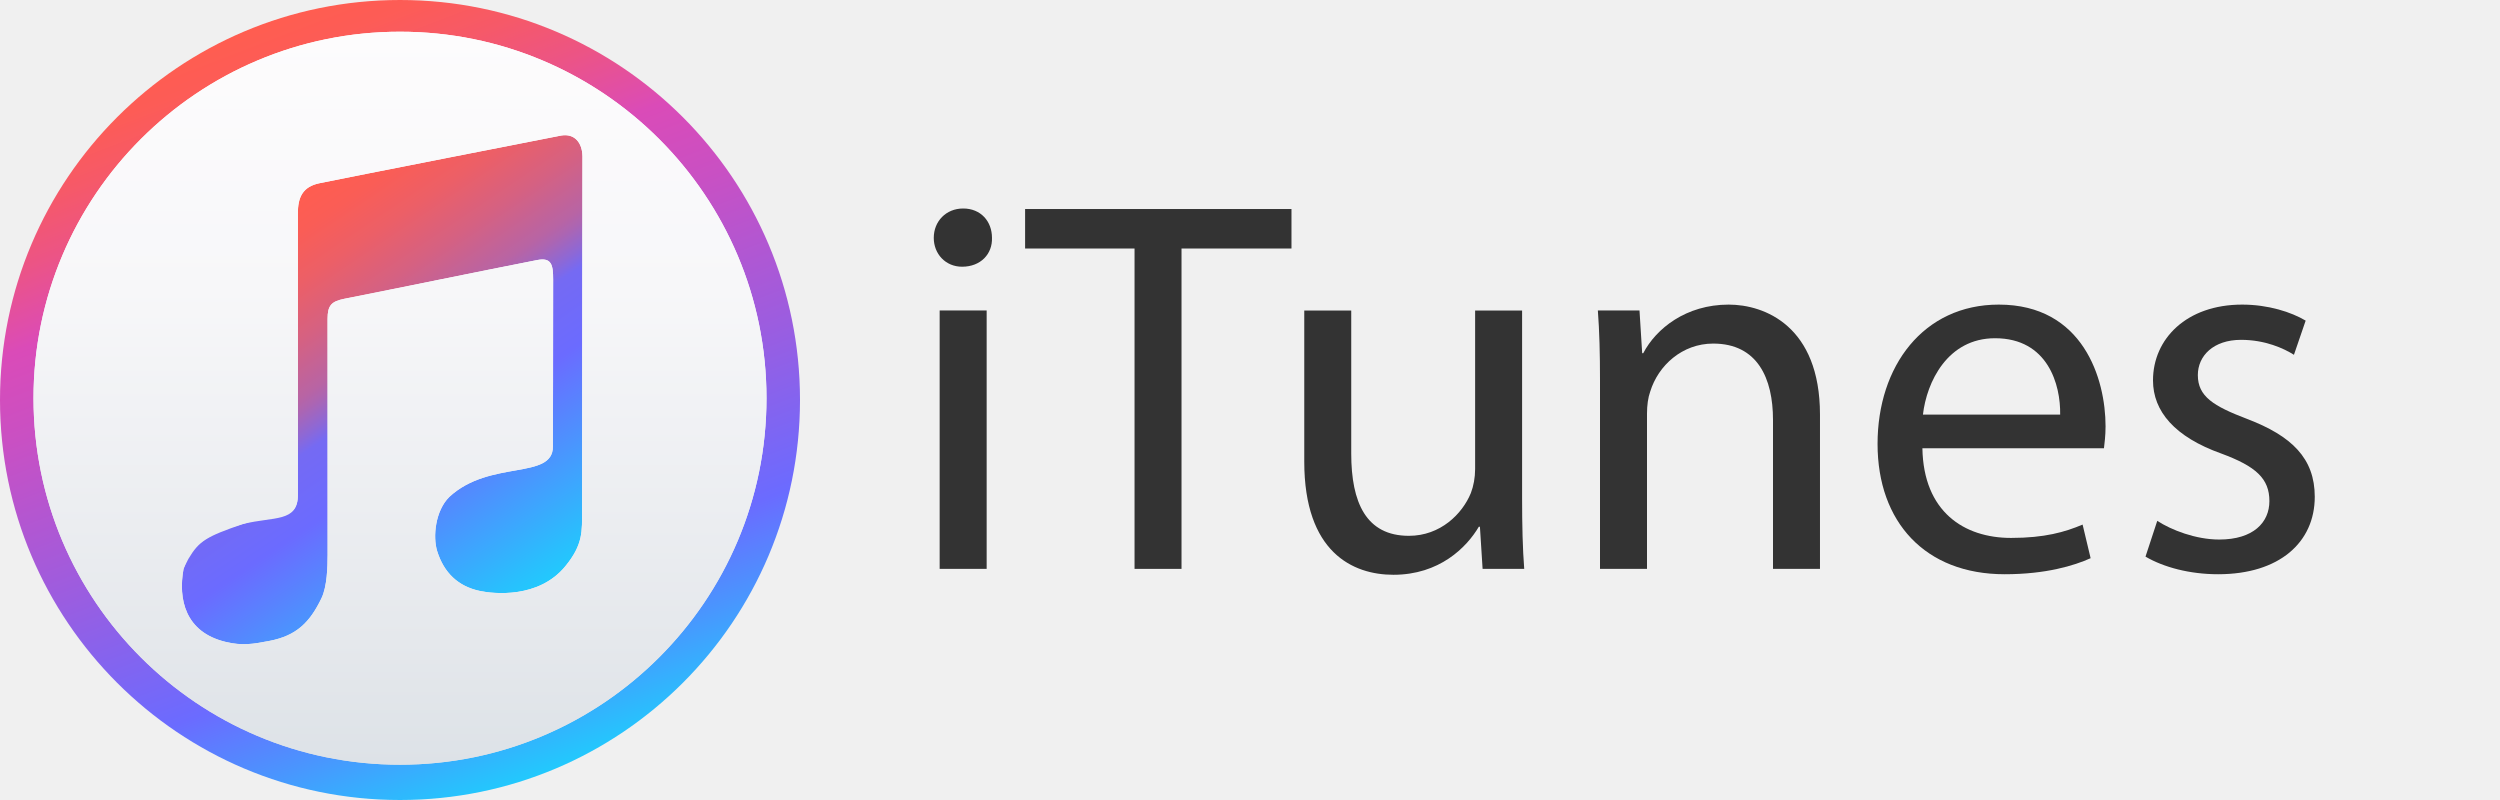
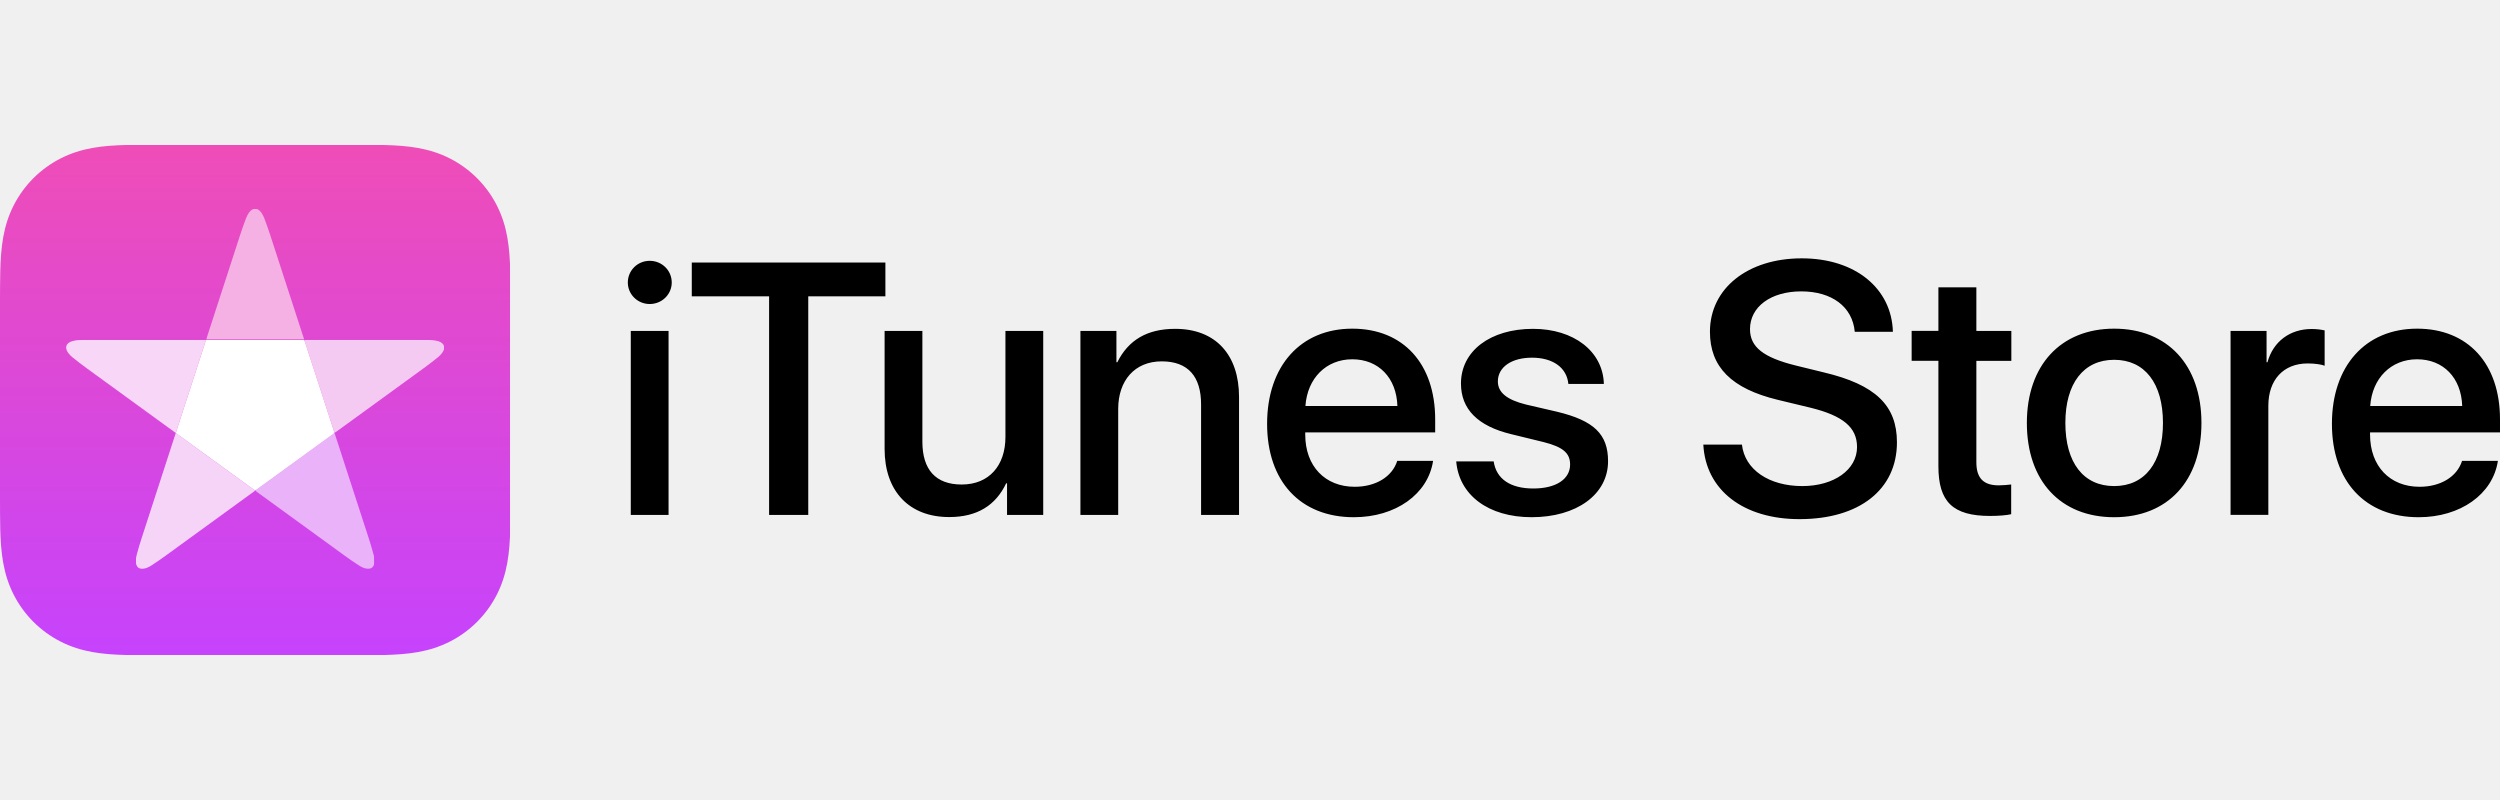
<svg xmlns="http://www.w3.org/2000/svg" version="1.1" x="0px" y="0px" viewBox="0 0 125 40" enable-background="new 0 0 125 40" xml:space="preserve">
  <g id="bg" display="none">
    <rect display="inline" fill="#FFFFFF" width="125" height="40" />
  </g>
  <g id="icons">
    <g>
      <g>
-         <g>
-           <linearGradient id="SVGID_1_" gradientUnits="userSpaceOnUse" x1="27.169" y1="38.677" x2="12.831" y2="1.323">
-             <stop offset="0" style="stop-color:#22C9FD" />
-             <stop offset="0.115" style="stop-color:#4996FE" />
-             <stop offset="0.222" style="stop-color:#6B6BFF" />
-             <stop offset="0.418" style="stop-color:#9B5DE0" />
-             <stop offset="0.625" style="stop-color:#C950C3" />
-             <stop offset="0.729" style="stop-color:#DA4BB8" />
-             <stop offset="0.747" style="stop-color:#DE4DAE" />
-             <stop offset="0.824" style="stop-color:#EC5485" />
-             <stop offset="0.895" style="stop-color:#F65968" />
-             <stop offset="0.956" style="stop-color:#FD5C56" />
-             <stop offset="1" style="stop-color:#FF5D50" />
-           </linearGradient>
-           <circle fill="url(#SVGID_1_)" cx="20" cy="20" r="20" />
-           <linearGradient id="SVGID_2_" gradientUnits="userSpaceOnUse" x1="20" y1="38.236" x2="20" y2="1.586">
-             <stop offset="0" style="stop-color:#DDE2E7" />
-             <stop offset="0.169" style="stop-color:#E5E8EC" />
-             <stop offset="0.65" style="stop-color:#F7F7F9" />
-             <stop offset="1" style="stop-color:#FDFCFD" />
-           </linearGradient>
-           <circle fill="url(#SVGID_2_)" cx="20" cy="19.911" r="18.325" />
+         <g id="Clipped">
+           <defs>
+             <filter id="Adobe_OpacityMaskFilter" filterUnits="userSpaceOnUse" x="0" y="7.237" width="25.526" height="25.526">
+               <feColorMatrix type="matrix" values="1 0 0 0 0  0 1 0 0 0  0 0 1 0 0  0 0 0 1 0" />
+             </filter>
+           </defs>
+           <mask maskUnits="userSpaceOnUse" x="0" y="7.237" width="25.526" height="25.526" id="mask-2_1_">
+             <g filter="url(#Adobe_OpacityMaskFilter)">
+               <rect id="path-1_1_" x="0" y="7.237" fill="#FFFFFF" width="25.526" height="25.526" />
+             </g>
+           </mask>
+           <g mask="url(#mask-2_1_)">
+             <defs>
+               <filter id="Adobe_OpacityMaskFilter_1_" filterUnits="userSpaceOnUse" x="0" y="7.237" width="25.526" height="25.526">
+                 <feColorMatrix type="matrix" values="1 0 0 0 0  0 1 0 0 0  0 0 1 0 0  0 0 0 1 0" />
+               </filter>
+             </defs>
+             <mask maskUnits="userSpaceOnUse" x="0" y="7.237" width="25.526" height="25.526" id="mask-4_1_">
+               <g filter="url(#Adobe_OpacityMaskFilter_1_)">
+                 <path id="path-3_1_" fill="#FFFFFF" d="M7.831,7.237c-0.254,0-0.507,0-0.761,0.002C6.814,7.24,6.557,7.243,6.3,7.25         c-0.56,0.015-1.124,0.048-1.678,0.147C4.062,7.498,3.539,7.663,3.029,7.922c-0.501,0.256-0.96,0.588-1.357,0.986         c-0.398,0.398-0.73,0.856-0.986,1.357c-0.26,0.51-0.424,1.033-0.525,1.595c-0.099,0.553-0.132,1.117-0.147,1.677         c-0.007,0.257-0.01,0.513-0.011,0.77C0,14.552,0,14.796,0,15.041v0.181v9.557v0.181c0,0.244,0,0.489,0.002,0.733         c0.002,0.257,0.004,0.513,0.011,0.77c0.015,0.559,0.048,1.123,0.147,1.677c0.1,0.562,0.266,1.084,0.525,1.595         c0.256,0.501,0.588,0.96,0.986,1.357s0.856,0.731,1.357,0.986c0.51,0.26,1.033,0.424,1.594,0.525         c0.553,0.099,1.118,0.133,1.677,0.147c0.257,0.007,0.513,0.01,0.77,0.011c0.254,0.002,0.507,0.002,0.761,0.002h0.154h9.557         h0.154c0.254,0,0.507,0,0.761-0.002c0.257-0.002,0.513-0.004,0.77-0.011c0.56-0.015,1.124-0.048,1.677-0.147         c0.561-0.1,1.083-0.266,1.594-0.525c0.501-0.256,0.96-0.588,1.357-0.986c0.398-0.398,0.731-0.856,0.986-1.357         c0.26-0.51,0.424-1.033,0.525-1.595c0.099-0.553,0.132-1.117,0.147-1.677c0.007-0.257,0.01-0.513,0.011-0.77         c0.001-0.244,0.002-0.49,0.002-0.734v-9.916c0-0.244,0-0.49-0.002-0.734c-0.002-0.257-0.004-0.513-0.011-0.77         c-0.015-0.559-0.048-1.123-0.147-1.677c-0.1-0.562-0.266-1.084-0.525-1.595c-0.256-0.501-0.588-0.96-0.986-1.357         c-0.398-0.398-0.856-0.731-1.357-0.986c-0.51-0.26-1.033-0.424-1.594-0.525c-0.553-0.099-1.118-0.133-1.677-0.147         c-0.257-0.007-0.513-0.01-0.77-0.011c-0.254-0.002-0.507-0.002-0.761-0.002H7.831z" />
+               </g>
+             </mask>
+             <linearGradient id="Rectangle-path_18_" gradientUnits="userSpaceOnUse" x1="-385.518" y1="-171.171" x2="-385.518" y2="-172.186" gradientTransform="matrix(25.164 0 0 -25.164 9713.928 -4300.14)">
+               <stop offset="0" style="stop-color:#EF4DB7" />
+               <stop offset="1" style="stop-color:#C643FD" />
+             </linearGradient>
+             <rect id="Rectangle-path" x="0" y="7.237" mask="url(#mask-4_1_)" fill="url(#Rectangle-path_18_)" width="25.526" height="25.526" />
+           </g>
        </g>
-         <linearGradient id="SVGID_3_" gradientUnits="userSpaceOnUse" x1="26.438" y1="29.719" x2="13.562" y2="10.629">
-           <stop offset="0" style="stop-color:#22C9FD" />
-           <stop offset="0.049" style="stop-color:#2ABEFD" />
-           <stop offset="0.389" style="stop-color:#6B6BFF" />
-           <stop offset="0.527" style="stop-color:#756AF3" />
-           <stop offset="0.559" style="stop-color:#8D68D6" />
-           <stop offset="0.606" style="stop-color:#AC65B2" />
-           <stop offset="0.63" style="stop-color:#B864A4" />
-           <stop offset="0.733" style="stop-color:#D56182" />
-           <stop offset="0.838" style="stop-color:#EC5F67" />
-           <stop offset="0.93" style="stop-color:#FA5D56" />
-           <stop offset="1" style="stop-color:#FF5D50" />
-         </linearGradient>
-         <path fill-rule="evenodd" clip-rule="evenodd" fill="url(#SVGID_3_)" d="M29.123,7.815c-0.011-0.683-0.394-1.151-1.062-1.04     c0,0-10.829,2.122-12.09,2.385c-0.819,0.171-1.092,0.683-1.076,1.543c-0.004,0.074,0,14.033,0,14.033     c0,1.406-1.192,1.072-2.775,1.471c-2.691,0.677-2.768,1.866-2.943,2.242c-0.274,1.499,0.075,3.159,2.11,3.646     c0.834,0.2,1.356,0.108,2.186-0.051c1.339-0.258,2.018-0.914,2.605-2.143c0.276-0.579,0.303-1.544,0.303-2.177     c-0.002-3.991-0.002-7.788-0.002-11.779c0-0.666,0.185-0.877,0.841-1.007c3.207-0.635,6.433-1.306,9.639-1.936     c0.722-0.142,0.799,0.244,0.799,0.974c0.003,2.989-0.012,7.877-0.012,8.349c0,1.684-3.155,0.646-5.175,2.515     c-0.709,0.695-0.833,2.001-0.612,2.713c0.34,1.087,1.046,1.759,2.122,1.991c0.687,0.149,2.948,0.397,4.284-1.231     c0.903-1.1,0.837-1.769,0.837-2.773L29.123,7.815z" />
-         <g>
-           <linearGradient id="SVGID_4_" gradientUnits="userSpaceOnUse" x1="20" y1="38.236" x2="20" y2="1.586">
-             <stop offset="0" style="stop-color:#DDE2E7" />
-             <stop offset="0.169" style="stop-color:#E5E8EC" />
-             <stop offset="0.65" style="stop-color:#F7F7F9" />
-             <stop offset="1" style="stop-color:#FDFCFD" />
-           </linearGradient>
-           <path fill="url(#SVGID_4_)" d="M20,1.586c-10.12,0-18.325,8.204-18.325,18.325c0,10.121,8.204,18.325,18.325,18.325      c10.121,0,18.325-8.204,18.325-18.325C38.325,9.79,30.121,1.586,20,1.586z M28.264,28.315c-1.335,1.628-3.597,1.38-4.284,1.231      c-1.076-0.232-1.782-0.904-2.122-1.991c-0.221-0.711-0.097-2.018,0.612-2.713c2.02-1.869,5.175-0.831,5.175-2.515      c0-0.472,0.014-5.36,0.012-8.349c0-0.73-0.077-1.116-0.799-0.974c-3.207,0.63-6.433,1.301-9.639,1.936      c-0.655,0.13-0.841,0.341-0.841,1.007c0,3.991,0,7.788,0.002,11.779c0,0.633-0.027,1.598-0.303,2.177      c-0.587,1.229-1.266,1.885-2.605,2.143c-0.83,0.16-1.352,0.251-2.186,0.051c-2.035-0.487-2.383-2.147-2.11-3.646      C9.188,28.394,9.391,28,9.418,27.948c0.54-0.911,0.905-1.116,2.703-1.739c1.543-0.536,2.775-0.065,2.775-1.471      c0,0-0.004-13.959,0-14.033c-0.016-0.86,0.256-1.372,1.076-1.543c1.261-0.263,12.09-2.385,12.09-2.385      c0.668-0.111,1.051,0.357,1.062,1.04l-0.022,17.726C29.101,26.546,29.168,27.215,28.264,28.315z" />
+         <g id="Artboard-Copy-2">
+           <g id="US_UK_iTunes_Store_Buy_Lockup_RGB_blk">
+             <path id="Shape_3_" d="M31.391,14.125c0-0.604,0.489-1.084,1.094-1.084c0.613,0,1.102,0.482,1.102,1.084       c0,0.594-0.489,1.076-1.102,1.076C31.88,15.201,31.391,14.719,31.391,14.125z M31.539,16.547h1.889v9.2h-1.889V16.547z        M38.455,25.748V14.815h-3.866v-1.688h9.681v1.688h-3.857v10.931h-1.959V25.748z M52.163,25.748h-1.811v-1.583h-0.044       c-0.524,1.102-1.442,1.688-2.851,1.688c-2.002,0-3.227-1.294-3.227-3.402v-5.903h1.889v5.536c0,1.399,0.664,2.142,1.967,2.142       c1.364,0,2.186-0.944,2.186-2.379v-5.299h1.889v9.201H52.163z M54.02,16.547h1.801v1.565h0.045       c0.551-1.102,1.478-1.67,2.895-1.67c2.029,0,3.191,1.304,3.191,3.41v5.895h-1.898V20.22c0-1.382-0.638-2.152-1.967-2.152       c-1.355,0-2.177,0.962-2.177,2.379v5.3h-1.889v-9.201H54.02z M71.654,23.045c-0.254,1.671-1.881,2.816-3.961,2.816       c-2.676,0-4.338-1.793-4.338-4.67c0-2.886,1.671-4.758,4.259-4.758c2.545,0,4.145,1.749,4.145,4.539v0.647h-6.497v0.114       c0,1.574,0.989,2.606,2.474,2.606c1.05,0,1.873-0.498,2.126-1.294H71.654z M65.271,20.299h4.599       c-0.044-1.408-0.944-2.335-2.256-2.335C66.311,17.964,65.367,18.909,65.271,20.299z M76.652,16.442       c2.038,0,3.498,1.128,3.541,2.754h-1.775c-0.078-0.814-0.77-1.312-1.819-1.312c-1.024,0-1.706,0.472-1.706,1.189       c0,0.551,0.454,0.918,1.409,1.154l1.547,0.359c1.854,0.445,2.554,1.128,2.554,2.475c0,1.662-1.574,2.799-3.822,2.799       c-2.169,0-3.629-1.111-3.77-2.79h1.872c0.132,0.884,0.84,1.355,1.985,1.355c1.128,0,1.837-0.464,1.837-1.198       c0-0.569-0.35-0.874-1.312-1.12l-1.644-0.402c-1.662-0.402-2.501-1.251-2.501-2.528C73.049,17.552,74.509,16.442,76.652,16.442       z M87.097,22.232c0.14,1.251,1.355,2.072,3.018,2.072c1.591,0,2.737-0.823,2.737-1.951c0-0.979-0.692-1.565-2.326-1.967       l-1.635-0.394c-2.318-0.56-3.394-1.644-3.394-3.402c0-2.178,1.898-3.673,4.591-3.673c2.668,0,4.496,1.495,4.557,3.673h-1.907       c-0.114-1.26-1.154-2.021-2.676-2.021s-2.562,0.77-2.562,1.889c0,0.892,0.664,1.416,2.292,1.819l1.391,0.341       c2.589,0.613,3.664,1.652,3.664,3.499c0,2.362-1.881,3.84-4.872,3.84c-2.799,0-4.688-1.443-4.809-3.726h1.933V22.232z        M98.818,14.369v2.178h1.749v1.495h-1.749v5.072c0,0.787,0.35,1.154,1.12,1.154c0.192,0,0.498-0.026,0.621-0.044v1.486       c-0.21,0.053-0.63,0.087-1.05,0.087c-1.862,0-2.589-0.7-2.589-2.483v-5.274h-1.338v-1.495h1.338v-2.178h1.898V14.369z        M101.343,21.147c0-2.895,1.706-4.714,4.365-4.714c2.667,0,4.364,1.819,4.364,4.714c0,2.903-1.688,4.714-4.364,4.714       C103.031,25.861,101.343,24.051,101.343,21.147z M108.148,21.147c0-1.985-0.909-3.157-2.44-3.157s-2.44,1.181-2.44,3.157       c0,1.993,0.909,3.157,2.44,3.157S108.148,23.141,108.148,21.147z M111.527,16.547h1.801v1.565h0.045       c0.288-1.041,1.127-1.662,2.212-1.662c0.272,0,0.498,0.036,0.647,0.07v1.766c-0.148-0.061-0.481-0.114-0.848-0.114       c-1.215,0-1.967,0.822-1.967,2.116v5.456h-1.889v-9.199H111.527z M124.895,23.045c-0.254,1.671-1.881,2.816-3.961,2.816       c-2.676,0-4.338-1.793-4.338-4.67c0-2.886,1.671-4.758,4.259-4.758c2.545,0,4.145,1.749,4.145,4.539v0.647h-6.497v0.114       c0,1.574,0.989,2.606,2.474,2.606c1.05,0,1.873-0.498,2.126-1.294H124.895z M118.511,20.299h4.599       c-0.044-1.408-0.944-2.335-2.256-2.335C119.552,17.964,118.607,18.909,118.511,20.299z" />
+             <g id="Group_2_">
+               <g id="Clipped_2_">
+                 <defs>
+                   <filter id="Adobe_OpacityMaskFilter_2_" filterUnits="userSpaceOnUse" x="12.758" y="21.649" width="5.967" height="6.798">
+                     <feColorMatrix type="matrix" values="1 0 0 0 0  0 1 0 0 0  0 0 1 0 0  0 0 0 1 0" />
+                   </filter>
+                 </defs>
+                 <mask maskUnits="userSpaceOnUse" x="12.758" y="21.649" width="5.967" height="6.798" id="mask-12_2_">
+                   <g filter="url(#Adobe_OpacityMaskFilter_2_)">
+                     <rect id="path-11_2_" x="0" y="7.237" fill="#FFFFFF" width="25.526" height="25.526" />
+                   </g>
+                 </mask>
+                 <g mask="url(#mask-12_2_)">
+                   <g transform="translate(12, 14)">
+                     <defs>
+                       <filter id="Adobe_OpacityMaskFilter_3_" filterUnits="userSpaceOnUse" x="0.758" y="7.649" width="5.967" height="6.798">
+                         <feColorMatrix type="matrix" values="1 0 0 0 0  0 1 0 0 0  0 0 1 0 0  0 0 0 1 0" />
+                       </filter>
+                     </defs>
+                     <mask maskUnits="userSpaceOnUse" x="0.758" y="7.649" width="5.967" height="6.798" id="mask-14_2_">
+                       <g filter="url(#Adobe_OpacityMaskFilter_3_)">
+                         <path id="path-13_2_" fill="#FFFFFF" d="M0.758,10.532l4.466,3.244c0.236,0.172,0.478,0.338,0.724,0.497             c0.084,0.055,0.173,0.1,0.268,0.133c0.011,0.004,0.022,0.007,0.034,0.011c0.069,0.02,0.131,0.029,0.191,0.025             c0.058-0.005,0.11-0.022,0.151-0.054c0.043-0.03,0.075-0.074,0.097-0.128c0.022-0.055,0.033-0.117,0.036-0.189             c0-0.012,0-0.023,0-0.036c-0.001-0.1-0.017-0.199-0.044-0.296c-0.075-0.283-0.158-0.564-0.249-0.842l-1.706-5.25             L0.758,10.532z" />
+                       </g>
+                     </mask>
+                     <radialGradient id="Rectangle-path_19_" cx="-347.698" cy="-304.215" r="0.004" gradientTransform="matrix(5.882 0 0 -5.882 2033.725 -1778.863)" gradientUnits="userSpaceOnUse">
+                       <stop offset="0" style="stop-color:#F9E3FB" />
+                       <stop offset="0.746" style="stop-color:#F9E3FB" />
+                       <stop offset="0.81" style="stop-color:#F8DEFB" />
+                       <stop offset="0.883" style="stop-color:#F3D0FA" />
+                       <stop offset="0.96" style="stop-color:#ECBAF9" />
+                       <stop offset="0.981" style="stop-color:#EAB2F9" />
+                       <stop offset="1" style="stop-color:#EAB2F9" />
+                     </radialGradient>
+                     <rect id="Rectangle-path_2_" x="0.758" y="7.649" mask="url(#mask-14_2_)" fill="url(#Rectangle-path_19_)" width="5.967" height="6.798" />
+                   </g>
+                 </g>
+               </g>
+               <g id="Clipped_3_">
+                 <defs>
+                   <filter id="Adobe_OpacityMaskFilter_4_" filterUnits="userSpaceOnUse" x="3.301" y="16.984" width="7.003" height="4.665">
+                     <feColorMatrix type="matrix" values="1 0 0 0 0  0 1 0 0 0  0 0 1 0 0  0 0 0 1 0" />
+                   </filter>
+                 </defs>
+                 <mask maskUnits="userSpaceOnUse" x="3.301" y="16.984" width="7.003" height="4.665" id="mask-17_2_">
+                   <g filter="url(#Adobe_OpacityMaskFilter_4_)">
+                     <rect id="path-16_2_" x="0" y="7.237" fill="#FFFFFF" width="25.526" height="25.526" />
+                   </g>
+                 </mask>
+                 <g mask="url(#mask-17_2_)">
+                   <g transform="translate(3, 9)">
+                     <defs>
+                       <filter id="Adobe_OpacityMaskFilter_5_" filterUnits="userSpaceOnUse" x="0.301" y="7.984" width="7.003" height="4.665">
+                         <feColorMatrix type="matrix" values="1 0 0 0 0  0 1 0 0 0  0 0 1 0 0  0 0 0 1 0" />
+                       </filter>
+                     </defs>
+                     <mask maskUnits="userSpaceOnUse" x="0.301" y="7.984" width="7.003" height="4.665" id="mask-19_2_">
+                       <g filter="url(#Adobe_OpacityMaskFilter_5_)">
+                         <path id="path-18_2_" fill="#FFFFFF" d="M1.785,7.984c-0.292,0-0.585,0.008-0.877,0.023             c-0.099,0.005-0.199,0.02-0.295,0.051C0.601,8.061,0.59,8.065,0.579,8.069C0.511,8.093,0.455,8.122,0.41,8.161             C0.366,8.198,0.335,8.243,0.319,8.293c-0.016,0.05-0.017,0.103-0.004,0.16c0.014,0.058,0.042,0.115,0.082,0.173             c0.007,0.01,0.013,0.019,0.021,0.029c0.06,0.08,0.131,0.151,0.209,0.214c0.227,0.185,0.46,0.363,0.696,0.535l4.465,3.245             l1.516-4.665H1.785z" />
+                       </g>
+                     </mask>
+                     <radialGradient id="Rectangle-path_20_" cx="-319.355" cy="-339.825" r="0.006" gradientTransform="matrix(4.599 0 0 -4.599 1456.844 -1564.647)" gradientUnits="userSpaceOnUse">
+                       <stop offset="0" style="stop-color:#FAE1F8" />
+                       <stop offset="0.6" style="stop-color:#FAE1F8" />
+                       <stop offset="0.85" style="stop-color:#F7D6F7" />
+                       <stop offset="1" style="stop-color:#F7D6F7" />
+                     </radialGradient>
+                     <rect id="Rectangle-path_3_" x="0.301" y="7.984" mask="url(#mask-19_2_)" fill="url(#Rectangle-path_20_)" width="7.003" height="4.665" />
+                   </g>
+                 </g>
+               </g>
+               <g id="Clipped_4_">
+                 <defs>
+                   <filter id="Adobe_OpacityMaskFilter_6_" filterUnits="userSpaceOnUse" x="6.791" y="21.649" width="5.967" height="6.798">
+                     <feColorMatrix type="matrix" values="1 0 0 0 0  0 1 0 0 0  0 0 1 0 0  0 0 0 1 0" />
+                   </filter>
+                 </defs>
+                 <mask maskUnits="userSpaceOnUse" x="6.791" y="21.649" width="5.967" height="6.798" id="mask-22_2_">
+                   <g filter="url(#Adobe_OpacityMaskFilter_6_)">
+                     <rect id="path-21_2_" x="0" y="7.237" fill="#FFFFFF" width="25.526" height="25.526" />
+                   </g>
+                 </mask>
+                 <g mask="url(#mask-22_2_)">
+                   <g transform="translate(6, 14)">
+                     <defs>
+                       <filter id="Adobe_OpacityMaskFilter_7_" filterUnits="userSpaceOnUse" x="0.791" y="7.649" width="5.967" height="6.798">
+                         <feColorMatrix type="matrix" values="1 0 0 0 0  0 1 0 0 0  0 0 1 0 0  0 0 0 1 0" />
+                       </filter>
+                     </defs>
+                     <mask maskUnits="userSpaceOnUse" x="0.791" y="7.649" width="5.967" height="6.798" id="mask-24_2_">
+                       <g filter="url(#Adobe_OpacityMaskFilter_7_)">
+                         <path id="path-23_2_" fill="#FFFFFF" d="M1.084,12.899c-0.09,0.278-0.173,0.559-0.249,0.842             c-0.025,0.096-0.042,0.196-0.044,0.296c0,0.012,0,0.024,0,0.036c0.002,0.072,0.012,0.134,0.036,0.189             c0.022,0.054,0.055,0.097,0.097,0.128s0.093,0.049,0.151,0.054c0.059,0.005,0.122-0.004,0.191-0.025             c0.011-0.003,0.022-0.007,0.034-0.011c0.094-0.032,0.185-0.078,0.268-0.133c0.245-0.159,0.487-0.325,0.723-0.497             l4.466-3.245l-2.519-1.83L2.789,7.647L1.084,12.899z" />
+                       </g>
+                     </mask>
+                     <radialGradient id="Rectangle-path_21_" cx="-337.365" cy="-305.686" r="0.004" gradientTransform="matrix(5.882 0 0 -5.882 1998.551 -1777.677)" gradientUnits="userSpaceOnUse">
+                       <stop offset="0" style="stop-color:#FAE9FC" />
+                       <stop offset="0.669" style="stop-color:#FAE9FC" />
+                       <stop offset="0.812" style="stop-color:#F8DEFA" />
+                       <stop offset="0.91" style="stop-color:#F6D4F8" />
+                       <stop offset="1" style="stop-color:#F6D4F8" />
+                     </radialGradient>
+                     <rect id="Rectangle-path_4_" x="0.791" y="7.649" mask="url(#mask-24_2_)" fill="url(#Rectangle-path_21_)" width="5.967" height="6.798" />
+                   </g>
+                 </g>
+               </g>
+               <g id="Clipped_5_">
+                 <defs>
+                   <filter id="Adobe_OpacityMaskFilter_8_" filterUnits="userSpaceOnUse" x="15.21" y="16.983" width="7.004" height="4.665">
+                     <feColorMatrix type="matrix" values="1 0 0 0 0  0 1 0 0 0  0 0 1 0 0  0 0 0 1 0" />
+                   </filter>
+                 </defs>
+                 <mask maskUnits="userSpaceOnUse" x="15.21" y="16.983" width="7.004" height="4.665" id="mask-27_2_">
+                   <g filter="url(#Adobe_OpacityMaskFilter_8_)">
+                     <rect id="path-26_2_" x="0" y="7.237" fill="#FFFFFF" width="25.526" height="25.526" />
+                   </g>
+                 </mask>
+                 <g mask="url(#mask-27_2_)">
+                   <g transform="translate(14, 9)">
+                     <defs>
+                       <filter id="Adobe_OpacityMaskFilter_9_" filterUnits="userSpaceOnUse" x="1.21" y="7.983" width="7.004" height="4.665">
+                         <feColorMatrix type="matrix" values="1 0 0 0 0  0 1 0 0 0  0 0 1 0 0  0 0 0 1 0" />
+                       </filter>
+                     </defs>
+                     <mask maskUnits="userSpaceOnUse" x="1.21" y="7.983" width="7.004" height="4.665" id="mask-29_2_">
+                       <g filter="url(#Adobe_OpacityMaskFilter_9_)">
+                         <path id="path-28_2_" fill="#FFFFFF" d="M1.211,7.984l1.516,4.665l4.466-3.245c0.236-0.172,0.469-0.35,0.696-0.535             c0.078-0.063,0.149-0.134,0.209-0.214c0.007-0.01,0.014-0.019,0.021-0.029C8.16,8.567,8.188,8.511,8.201,8.453             c0.013-0.057,0.012-0.111-0.004-0.16c-0.016-0.05-0.047-0.094-0.091-0.132C8.061,8.122,8.004,8.093,7.938,8.069             C7.926,8.065,7.915,8.061,7.904,8.058C7.809,8.029,7.709,8.014,7.609,8.008C7.317,7.991,7.025,7.984,6.731,7.984H1.211z" />
+                       </g>
+                     </mask>
+                     <radialGradient id="Rectangle-path_22_" cx="-327.82" cy="-345.731" r="0.006" gradientTransform="matrix(4.599 0 0 -4.599 1513.81 -1564.648)" gradientUnits="userSpaceOnUse">
+                       <stop offset="0" style="stop-color:#FAE9FB" />
+                       <stop offset="0.68" style="stop-color:#FAE9FB" />
+                       <stop offset="0.813" style="stop-color:#F8DEF8" />
+                       <stop offset="0.98" style="stop-color:#F5CAF2" />
+                       <stop offset="1" style="stop-color:#F5CAF2" />
+                     </radialGradient>
+                     <rect id="Rectangle-path_5_" x="1.21" y="7.983" mask="url(#mask-29_2_)" fill="url(#Rectangle-path_22_)" width="7.004" height="4.665" />
+                   </g>
+                 </g>
+               </g>
+               <g id="Clipped_6_">
+                 <defs>
+                   <filter id="Adobe_OpacityMaskFilter_10_" filterUnits="userSpaceOnUse" x="8.789" y="16.984" width="7.938" height="7.548">
+                     <feColorMatrix type="matrix" values="1 0 0 0 0  0 1 0 0 0  0 0 1 0 0  0 0 0 1 0" />
+                   </filter>
+                 </defs>
+                 <mask maskUnits="userSpaceOnUse" x="8.789" y="16.984" width="7.938" height="7.548" id="mask-32_2_">
+                   <g filter="url(#Adobe_OpacityMaskFilter_10_)">
+                     <rect id="path-31_2_" x="0" y="7.237" fill="#FFFFFF" width="25.526" height="25.526" />
+                   </g>
+                 </mask>
+                 <polygon id="Shape_2_" mask="url(#mask-32_2_)" fill="#FFFFFF" points="10.305,16.984 8.789,21.649 10.239,22.702          12.758,24.532 16.727,21.649 15.211,16.984        " />
+               </g>
+             </g>
+           </g>
        </g>
      </g>
-       <g>
-         <path fill="#333333" d="M49.599,11.893c0.027,0.802-0.56,1.443-1.495,1.443c-0.828,0-1.416-0.641-1.416-1.443     c0-0.827,0.614-1.468,1.469-1.468C49.039,10.424,49.599,11.066,49.599,11.893z M46.983,28.444v-12.92h2.35v12.92H46.983z" />
-         <path fill="#333333" d="M56.727,12.426h-5.472v-1.975h13.319v1.975h-5.498v16.018h-2.349V12.426z" />
-         <path fill="#333333" d="M76.105,24.921c0,1.335,0.027,2.511,0.106,3.524H74.13l-0.134-2.109h-0.054     c-0.614,1.042-1.976,2.403-4.271,2.403c-2.029,0-4.458-1.121-4.458-5.66v-7.554h2.349v7.154c0,2.457,0.747,4.112,2.884,4.112     c1.575,0,2.669-1.095,3.096-2.136c0.134-0.347,0.214-0.774,0.214-1.201v-7.929h2.349V24.921z" />
-         <path fill="#333333" d="M80,19.02c0-1.334-0.027-2.428-0.107-3.496h2.082l0.134,2.136h0.053c0.641-1.229,2.136-2.43,4.272-2.43     c1.789,0,4.565,1.068,4.565,5.5v7.715h-2.349v-7.448c0-2.083-0.774-3.818-2.991-3.818c-1.548,0-2.749,1.095-3.149,2.402     c-0.107,0.294-0.16,0.694-0.16,1.095v7.768H80V19.02z" />
-         <path fill="#333333" d="M96.12,22.411c0.053,3.177,2.082,4.485,4.432,4.485c1.682,0,2.697-0.294,3.578-0.667l0.401,1.681     c-0.828,0.374-2.243,0.802-4.298,0.802c-3.979,0-6.355-2.616-6.355-6.515c0-3.897,2.296-6.967,6.061-6.967     c4.217,0,5.339,3.711,5.339,6.087c0,0.481-0.054,0.855-0.08,1.095H96.12z M103.008,20.73c0.027-1.495-0.614-3.818-3.257-3.818     c-2.375,0-3.417,2.189-3.604,3.818H103.008z" />
-         <path fill="#333333" d="M107.863,26.042c0.694,0.454,1.922,0.935,3.097,0.935c1.708,0,2.51-0.855,2.51-1.923     c0-1.121-0.668-1.735-2.403-2.376c-2.324-0.828-3.417-2.108-3.417-3.658c0-2.081,1.681-3.79,4.457-3.79     c1.308,0,2.456,0.374,3.176,0.801l-0.586,1.709c-0.507-0.321-1.442-0.748-2.643-0.748c-1.388,0-2.162,0.801-2.162,1.762     c0,1.067,0.774,1.548,2.456,2.189c2.243,0.854,3.39,1.975,3.39,3.898c0,2.268-1.761,3.871-4.832,3.871     c-1.415,0-2.722-0.347-3.631-0.881L107.863,26.042z" />
+       <g id="Clipped_1_">
+         <defs>
+           <filter id="Adobe_OpacityMaskFilter_11_" filterUnits="userSpaceOnUse" x="10.305" y="10.435" width="4.906" height="6.549">
+             <feColorMatrix type="matrix" values="1 0 0 0 0  0 1 0 0 0  0 0 1 0 0  0 0 0 1 0" />
+           </filter>
+         </defs>
+         <mask maskUnits="userSpaceOnUse" x="10.305" y="10.435" width="4.906" height="6.549" id="mask-7_2_">
+           <g filter="url(#Adobe_OpacityMaskFilter_11_)">
+             <rect id="path-6_2_" x="0" y="7.237" fill="#FFFFFF" width="25.526" height="25.526" />
+           </g>
+         </mask>
+         <g mask="url(#mask-7_2_)">
+           <g transform="translate(10, 3)">
+             <defs>
+               <filter id="Adobe_OpacityMaskFilter_12_" filterUnits="userSpaceOnUse" x="0.305" y="7.435" width="4.906" height="6.549">
+                 <feColorMatrix type="matrix" values="1 0 0 0 0  0 1 0 0 0  0 0 1 0 0  0 0 0 1 0" />
+               </filter>
+             </defs>
+             <mask maskUnits="userSpaceOnUse" x="0.305" y="7.435" width="4.906" height="6.549" id="mask-9_2_">
+               <g filter="url(#Adobe_OpacityMaskFilter_12_)">
+                 <path id="path-8_2_" fill="#FFFFFF" d="M2.604,7.481C2.553,7.512,2.509,7.556,2.465,7.613         C2.458,7.622,2.451,7.632,2.444,7.641C2.386,7.723,2.34,7.813,2.305,7.906C2.199,8.179,2.102,8.455,2.012,8.733l-1.706,5.251         h4.906L3.505,8.733c-0.09-0.278-0.189-0.554-0.293-0.827C3.176,7.813,3.13,7.722,3.073,7.641         c-0.007-0.01-0.014-0.019-0.021-0.028C3.008,7.556,2.963,7.511,2.912,7.481c-0.05-0.03-0.101-0.046-0.154-0.046         S2.654,7.45,2.604,7.481" />
+               </g>
+             </mask>
+             <radialGradient id="Rectangle-path_23_" cx="-330.857" cy="-328.423" r="0.005" gradientTransform="matrix(4.836 0 0 -4.836 1590.591 -1566.729)" gradientUnits="userSpaceOnUse">
+               <stop offset="0" style="stop-color:#FBE3F8" />
+               <stop offset="0.745" style="stop-color:#FBE3F8" />
+               <stop offset="0.808" style="stop-color:#FADEF6" />
+               <stop offset="0.88" style="stop-color:#F9D1F0" />
+               <stop offset="0.955" style="stop-color:#F6BAE7" />
+               <stop offset="0.98" style="stop-color:#F5B1E3" />
+               <stop offset="1" style="stop-color:#F5B1E3" />
+             </radialGradient>
+             <rect id="Rectangle-path_1_" x="0.305" y="7.435" mask="url(#mask-9_2_)" fill="url(#Rectangle-path_23_)" width="4.906" height="6.549" />
+           </g>
+         </g>
      </g>
    </g>
  </g>
</svg>
